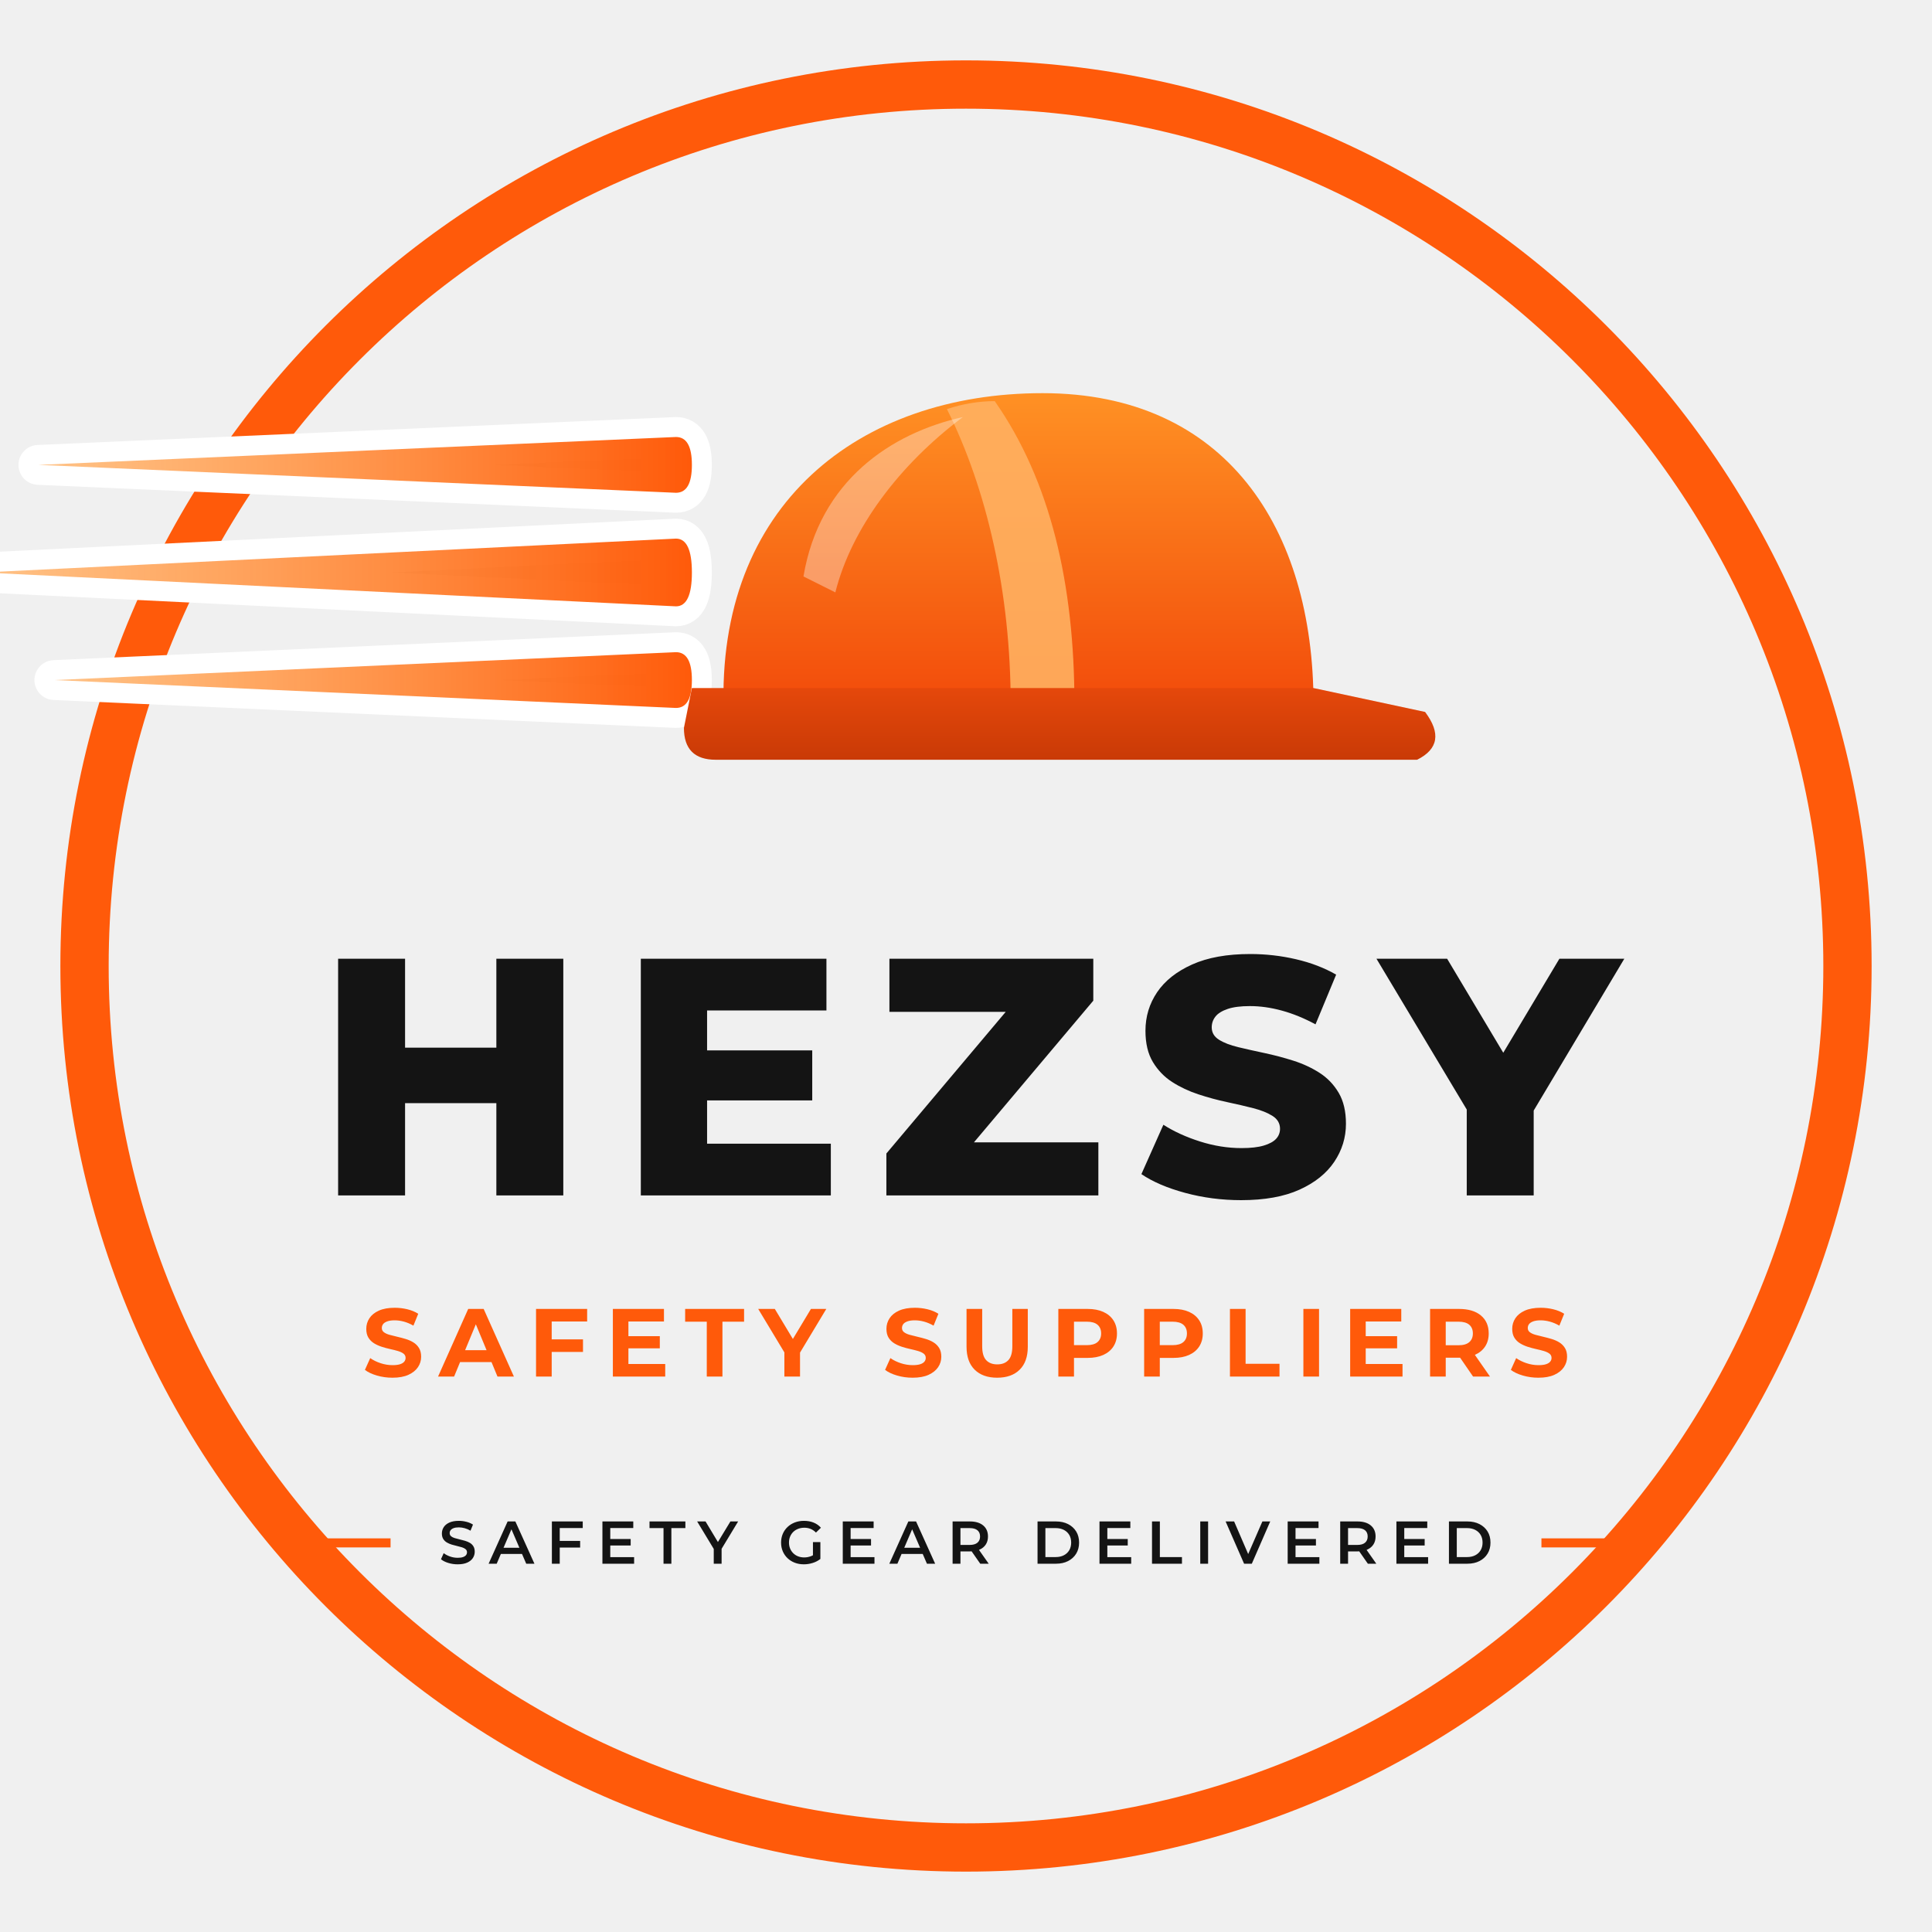
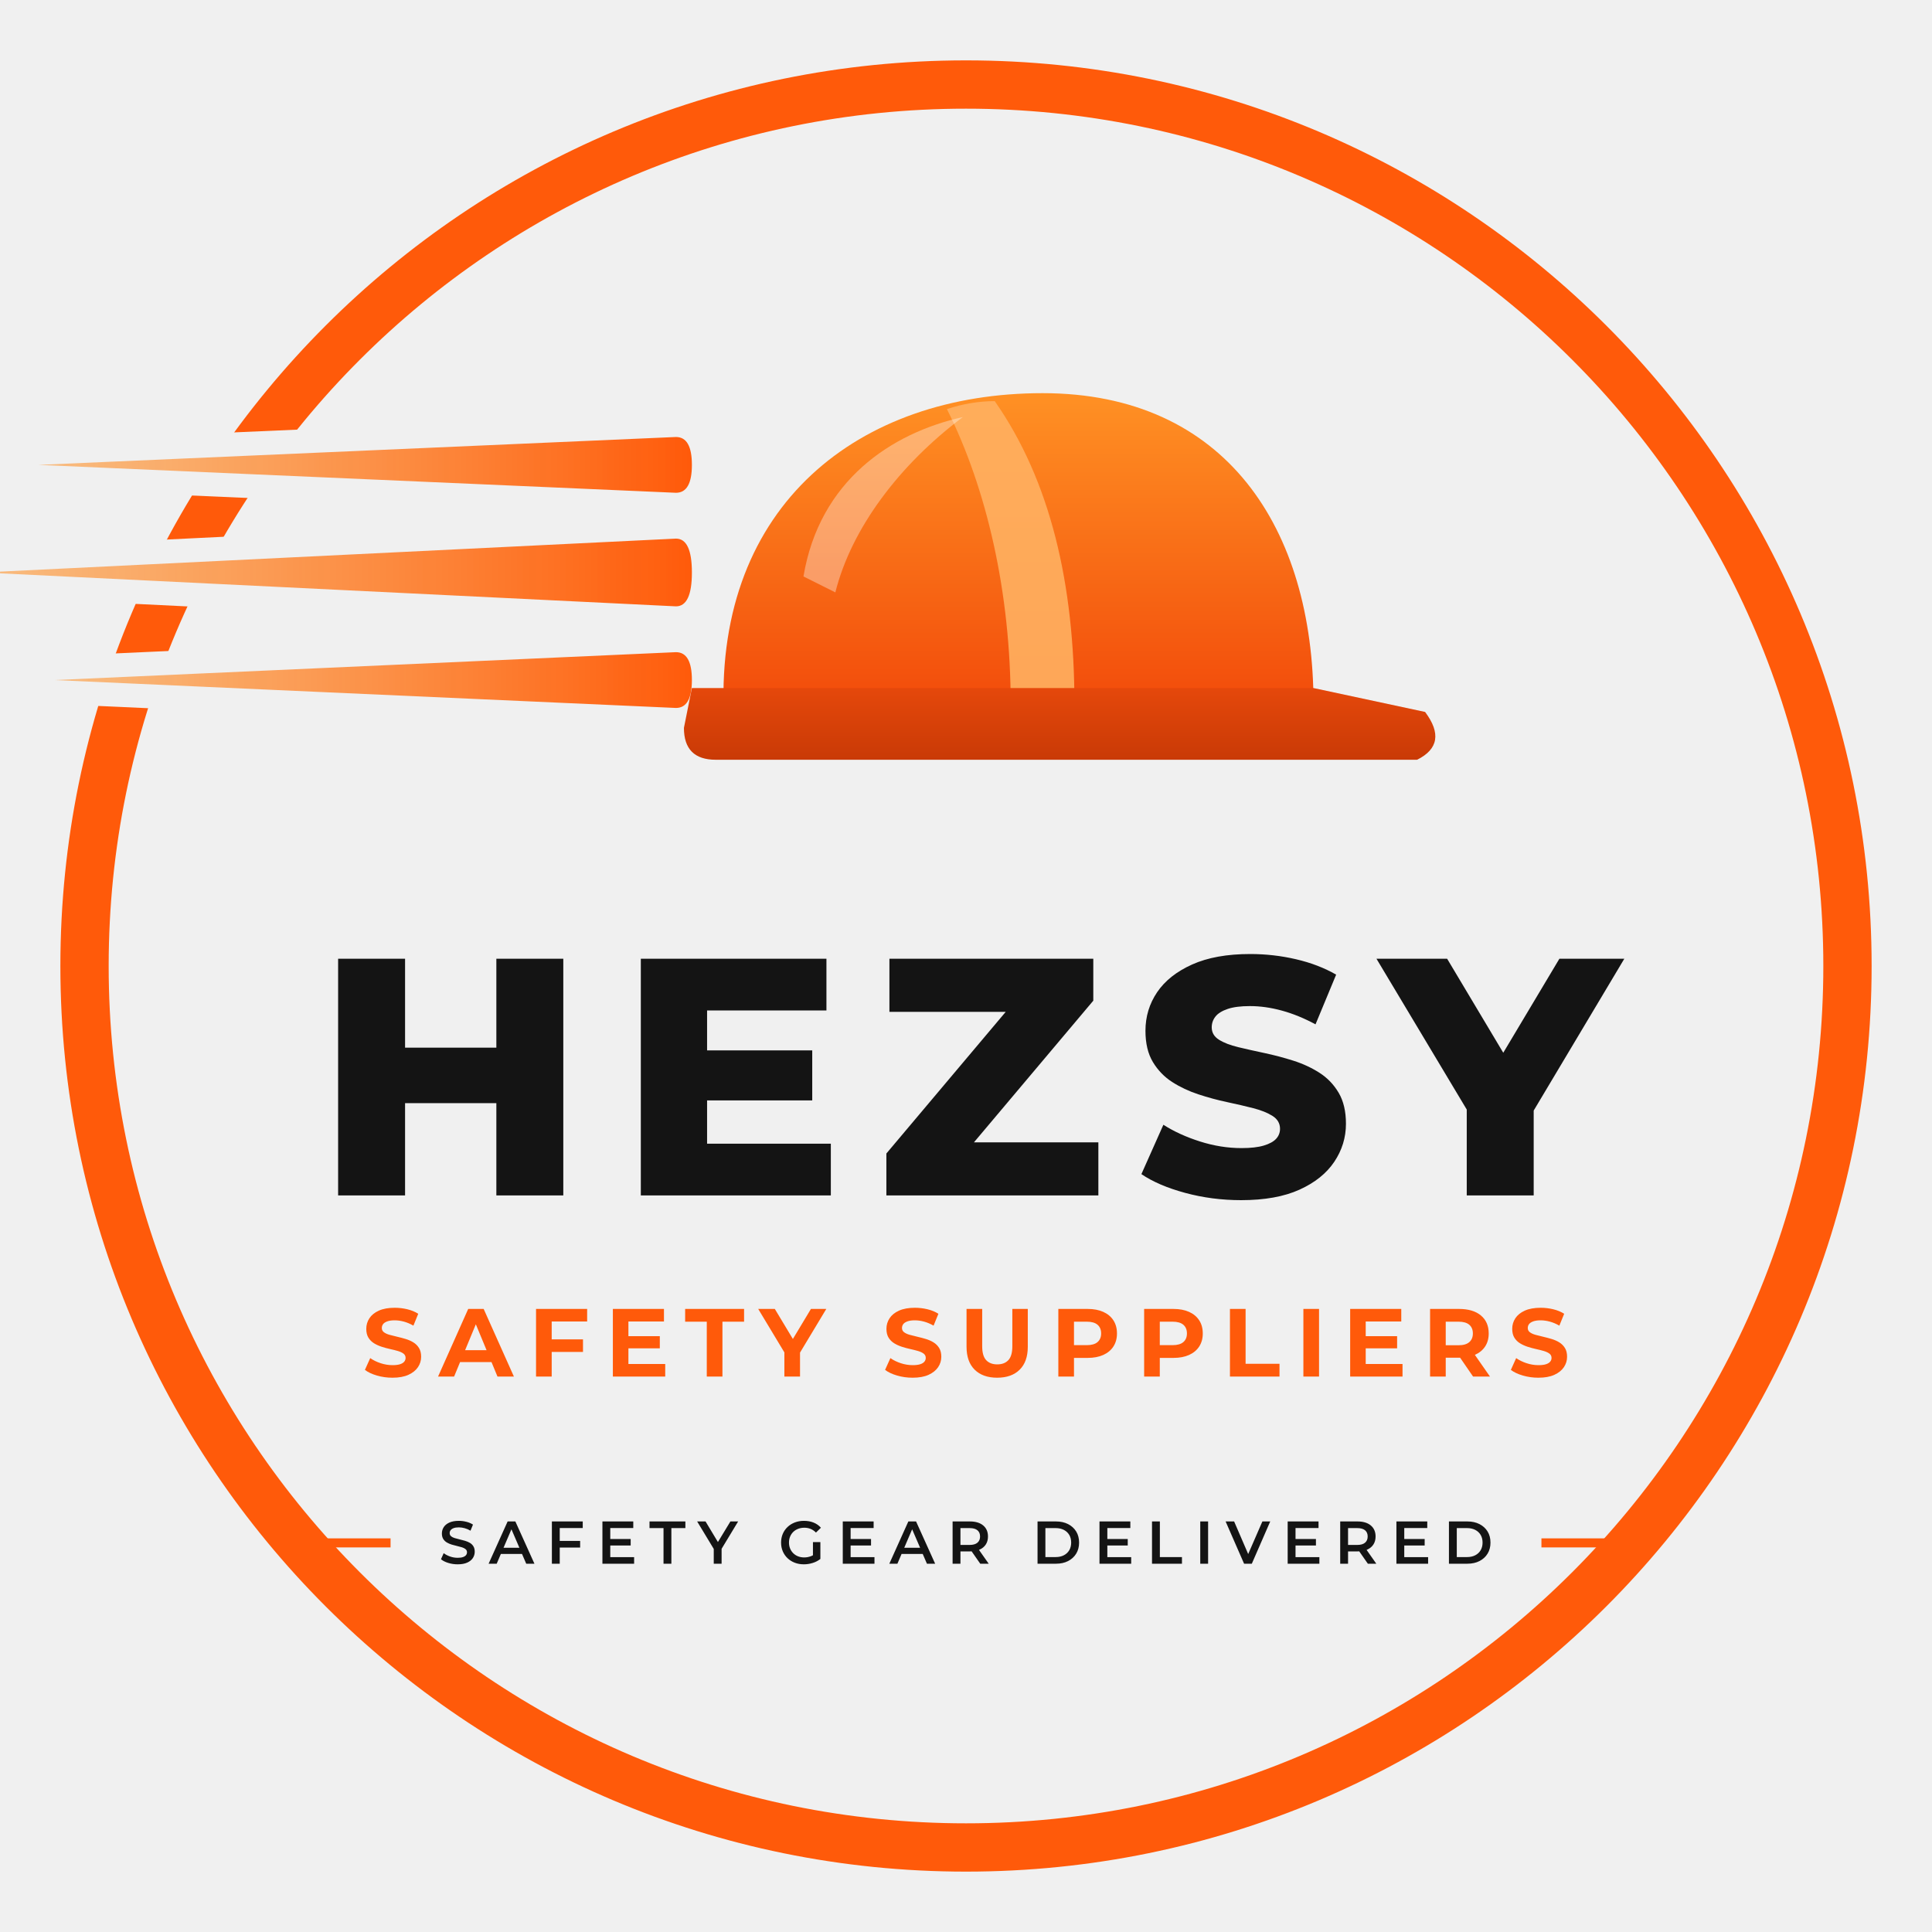
<svg xmlns="http://www.w3.org/2000/svg" viewBox="0 0 640 640" width="640" height="640">
  <defs>
    <linearGradient id="og" x1="0" y1="0" x2="0" y2="1">
      <stop offset="0" stop-color="#FF9124" />
      <stop offset="1" stop-color="#F24A0A" />
    </linearGradient>
    <linearGradient id="rim" x1="0" y1="0" x2="0" y2="1">
      <stop offset="0" stop-color="#E5480B" />
      <stop offset="1" stop-color="#C93A06" />
    </linearGradient>
    <linearGradient id="ln" x1="0" y1="0" x2="1" y2="0">
      <stop offset="0" stop-color="#FF9124" stop-opacity=".55" />
      <stop offset="1" stop-color="#FF5A0A" />
    </linearGradient>
  </defs>
-   <circle cx="320.0" cy="320.0" r="292.0" fill="none" stroke="#FF5A0A" stroke-width="16" />
+   <mask id="rm">
+     <rect width="640" height="640" fill="white" />
+     <g transform="translate(150 22) scale(1.32)">
+       <path d="M-104 100 L56 93.0 Q60 93.0 60 100 Q60 107.0 56 107.0 Z" fill="black" stroke="black" stroke-width="12" stroke-linejoin="round" />
+       <path d="M-118 127 L56 118.5 Q60 118.5 60 127 Q60 135.5 56 135.5 Z" fill="black" stroke="black" stroke-width="12" stroke-linejoin="round" />
+       <path d="M-100 154 L56 147.0 Q60 147.0 60 154 Q60 161.0 56 161.0 Z" fill="black" stroke="black" stroke-width="12" stroke-linejoin="round" />
+     </g>
+   </mask>
+   <circle cx="320.0" cy="320.0" r="292.0" fill="none" stroke="#FF5A0A" stroke-width="16" mask="url(#rm)" />
  <g transform="translate(150 22) scale(1.32)">
-     <path d="M-104 100 L56 93.0 Q60 93.0 60 100 Q60 107.0 56 107.0 Z" fill="url(#ln)" stroke="#FFFFFF" stroke-width="10" paint-order="stroke" stroke-linejoin="round" />
-     <path d="M-118 127 L56 118.5 Q60 118.5 60 127 Q60 135.5 56 135.5 Z" fill="url(#ln)" stroke="#FFFFFF" stroke-width="10" paint-order="stroke" stroke-linejoin="round" />
-     <path d="M-100 154 L56 147.0 Q60 147.0 60 154 Q60 161.0 56 161.0 Z" fill="url(#ln)" stroke="#FFFFFF" stroke-width="10" paint-order="stroke" stroke-linejoin="round" />
+     <path d="M-104 100 L56 93.0 Q60 93.0 60 100 Q60 107.0 56 107.0 Z" fill="url(#ln)" />
+     <path d="M-118 127 L56 118.5 Q60 118.5 60 127 Q60 135.5 56 135.5 Z" fill="url(#ln)" />
+     <path d="M-100 154 L56 147.0 Q60 147.0 60 154 Q60 161.0 56 161.0 Z" fill="url(#ln)" />
    <path fill="url(#og)" d="M68 162 C66 110 102 82 148 82 C194 82 216 116 216 160 Z" />
    <path fill="#FFB061" opacity=".9" d="M136 84 C150 104 156 130 156 160 H140 C140 132 134 106 124 86 Q130 84 136 84 Z" />
    <path fill="#FFFFFF" opacity=".35" d="M88 128 C92 104 110 92 128 88 C112 100 100 116 96 132 Z" />
    <path fill="url(#rim)" d="M60 156 H216 L244 162 Q250 170 242 174 H66 Q58 174 58 166 Z" />
  </g>
  <path fill="#141414" d="M164.424 396.0V365.424H134.184V396.0H112.008V317.6H134.184V347.056H164.424V317.6H186.6V396.0ZM212.28 396.0V317.6H273.768V334.736H234.232V347.952H269.064V364.528H234.232V378.864H275.224V396.0ZM293.624 396.0V382.112L333.16 335.184H294.632V317.6H362.168V331.488L322.632 378.416H363.848V396.0ZM411.144 397.568Q401.512 397.568 392.608 395.16Q383.704 392.752 378.104 388.944L385.384 372.592Q390.648 375.952 397.536 378.136Q404.424 380.32 411.256 380.32Q415.848 380.32 418.648 379.48Q421.448 378.64 422.736 377.24Q424.024 375.84 424.024 373.936Q424.024 371.248 421.56 369.68Q419.096 368.112 415.176 367.104Q411.256 366.096 406.496 365.088Q401.736 364.08 396.976 362.512Q392.216 360.944 388.296 358.424Q384.376 355.904 381.912 351.816Q379.448 347.728 379.448 341.456Q379.448 334.4 383.312 328.688Q387.176 322.976 394.904 319.504Q402.632 316.032 414.168 316.032Q421.896 316.032 429.344 317.768Q436.792 319.504 442.616 322.864L435.784 339.328Q430.184 336.304 424.696 334.792Q419.208 333.28 414.056 333.28Q409.464 333.28 406.664 334.232Q403.864 335.184 402.632 336.752Q401.4 338.32 401.4 340.336Q401.4 342.912 403.808 344.424Q406.216 345.936 410.192 346.888Q414.168 347.84 418.928 348.848Q423.688 349.856 428.448 351.368Q433.208 352.88 437.128 355.4Q441.048 357.92 443.456 362.008Q445.864 366.096 445.864 372.256Q445.864 379.088 442.0 384.856Q438.136 390.624 430.464 394.096Q422.792 397.568 411.144 397.568ZM485.88 396.0V367.552L455.976 317.6H479.384L497.976 348.736L516.568 317.6H538.072L508.056 367.888V396.0Z" />
  <path fill="#FF5A0A" d="M130.004 456.384Q127.316 456.384 124.852 455.664Q122.388 454.944 120.884 453.792L122.644 449.888Q124.084 450.912 126.052 451.568Q128.02 452.224 130.036 452.224Q131.572 452.224 132.516 451.92Q133.46 451.616 133.908 451.072Q134.356 450.528 134.356 449.824Q134.356 448.928 133.652 448.4Q132.948 447.872 131.796 447.536Q130.644 447.2 129.252 446.896Q127.86 446.592 126.468 446.144Q125.076 445.696 123.924 444.992Q122.772 444.288 122.052 443.136Q121.332 441.984 121.332 440.192Q121.332 438.272 122.372 436.688Q123.412 435.104 125.508 434.16Q127.604 433.216 130.772 433.216Q132.884 433.216 134.932 433.712Q136.98 434.208 138.548 435.2L136.948 439.136Q135.38 438.24 133.812 437.808Q132.244 437.376 130.74 437.376Q129.236 437.376 128.276 437.728Q127.316 438.08 126.9 438.64Q126.484 439.2 126.484 439.936Q126.484 440.8 127.188 441.328Q127.892 441.856 129.044 442.176Q130.196 442.496 131.588 442.816Q132.98 443.136 134.372 443.552Q135.764 443.968 136.916 444.672Q138.068 445.376 138.788 446.528Q139.508 447.68 139.508 449.44Q139.508 451.328 138.452 452.896Q137.396 454.464 135.3 455.424Q133.204 456.384 130.004 456.384ZM145.116 456.0 155.1 433.6H160.22L170.236 456.0H164.796L162.812 451.2H152.412L150.428 456.0ZM161.18 447.264 157.628 438.688 154.076 447.264ZM177.572 456.0V433.6H194.5V437.76H182.756V443.68H193.124V447.84H182.756V456.0ZM203.02 456.0V433.6H219.948V437.76H208.172V442.624H218.572V446.656H208.172V451.84H220.364V456.0ZM234.132 456.0V437.824H226.964V433.6H246.484V437.824H239.316V456.0ZM259.836 456.0V448.0L251.164 433.6H256.668L262.652 443.552L268.636 433.6H273.724L265.02 448.064V456.0ZM302.316 456.384Q299.628 456.384 297.164 455.664Q294.7 454.944 293.196 453.792L294.956 449.888Q296.396 450.912 298.364 451.568Q300.332 452.224 302.348 452.224Q303.884 452.224 304.828 451.92Q305.772 451.616 306.22 451.072Q306.668 450.528 306.668 449.824Q306.668 448.928 305.964 448.4Q305.26 447.872 304.108 447.536Q302.956 447.2 301.564 446.896Q300.172 446.592 298.78 446.144Q297.388 445.696 296.236 444.992Q295.084 444.288 294.364 443.136Q293.644 441.984 293.644 440.192Q293.644 438.272 294.684 436.688Q295.724 435.104 297.82 434.16Q299.916 433.216 303.084 433.216Q305.196 433.216 307.244 433.712Q309.292 434.208 310.86 435.2L309.26 439.136Q307.692 438.24 306.124 437.808Q304.556 437.376 303.052 437.376Q301.548 437.376 300.588 437.728Q299.628 438.08 299.212 438.64Q298.796 439.2 298.796 439.936Q298.796 440.8 299.5 441.328Q300.204 441.856 301.356 442.176Q302.508 442.496 303.9 442.816Q305.292 443.136 306.684 443.552Q308.076 443.968 309.228 444.672Q310.38 445.376 311.1 446.528Q311.82 447.68 311.82 449.44Q311.82 451.328 310.764 452.896Q309.708 454.464 307.612 455.424Q305.516 456.384 302.316 456.384ZM330.324 456.384Q325.556 456.384 322.868 453.728Q320.18 451.072 320.18 446.144V433.6H325.364V445.952Q325.364 449.152 326.676 450.56Q327.988 451.968 330.356 451.968Q332.724 451.968 334.036 450.56Q335.348 449.152 335.348 445.952V433.6H340.468V446.144Q340.468 451.072 337.78 453.728Q335.092 456.384 330.324 456.384ZM350.588 456.0V433.6H360.284Q363.292 433.6 365.468 434.576Q367.644 435.552 368.828 437.376Q370.012 439.2 370.012 441.728Q370.012 444.224 368.828 446.048Q367.644 447.872 365.468 448.848Q363.292 449.824 360.284 449.824H355.772V456.0ZM355.772 445.6H359.996Q362.396 445.6 363.58 444.576Q364.764 443.552 364.764 441.728Q364.764 439.872 363.58 438.848Q362.396 437.824 359.996 437.824H355.772ZM379.012 456.0V433.6H388.708Q391.716 433.6 393.892 434.576Q396.068 435.552 397.252 437.376Q398.436 439.2 398.436 441.728Q398.436 444.224 397.252 446.048Q396.068 447.872 393.892 448.848Q391.716 449.824 388.708 449.824H384.196V456.0ZM384.196 445.6H388.42Q390.82 445.6 392.004 444.576Q393.188 443.552 393.188 441.728Q393.188 439.872 392.004 438.848Q390.82 437.824 388.42 437.824H384.196ZM407.436 456.0V433.6H412.62V451.776H423.852V456.0ZM431.764 456.0V433.6H436.948V456.0ZM447.26 456.0V433.6H464.188V437.76H452.412V442.624H462.812V446.656H452.412V451.84H464.604V456.0ZM473.732 456.0V433.6H483.3Q487.972 433.6 490.564 435.76Q493.156 437.92 493.156 441.728Q493.156 444.224 491.972 446.032Q490.788 447.84 488.612 448.8Q488.58 448.8 488.58 448.832L493.572 456.0H487.972L483.684 449.76Q483.556 449.76 483.428 449.76H478.916V456.0ZM478.916 445.632H483.14Q485.54 445.632 486.724 444.592Q487.908 443.552 487.908 441.728Q487.908 439.872 486.724 438.848Q485.54 437.824 483.14 437.824H478.916ZM509.612 456.384Q506.924 456.384 504.46 455.664Q501.996 454.944 500.492 453.792L502.252 449.888Q503.692 450.912 505.66 451.568Q507.628 452.224 509.644 452.224Q511.18 452.224 512.124 451.92Q513.068 451.616 513.516 451.072Q513.964 450.528 513.964 449.824Q513.964 448.928 513.26 448.4Q512.556 447.872 511.404 447.536Q510.252 447.2 508.86 446.896Q507.468 446.592 506.076 446.144Q504.684 445.696 503.532 444.992Q502.38 444.288 501.66 443.136Q500.94 441.984 500.94 440.192Q500.94 438.272 501.98 436.688Q503.02 435.104 505.116 434.16Q507.212 433.216 510.38 433.216Q512.492 433.216 514.54 433.712Q516.588 434.208 518.156 435.2L516.556 439.136Q514.988 438.24 513.42 437.808Q511.852 437.376 510.348 437.376Q508.844 437.376 507.884 437.728Q506.924 438.08 506.508 438.64Q506.092 439.2 506.092 439.936Q506.092 440.8 506.796 441.328Q507.5 441.856 508.652 442.176Q509.804 442.496 511.196 442.816Q512.588 443.136 513.98 443.552Q515.372 443.968 516.524 444.672Q517.676 445.376 518.396 446.528Q519.116 447.68 519.116 449.44Q519.116 451.328 518.06 452.896Q517.004 454.464 514.908 455.424Q512.812 456.384 509.612 456.384Z" />
  <path fill="#141414" d="M151.6 518.2Q149.96 518.2 148.46 517.73Q146.96 517.26 146.08 516.52L146.98 514.5Q147.82 515.16 149.06 515.6Q150.3 516.04 151.6 516.04Q152.7 516.04 153.38 515.8Q154.06 515.56 154.38 515.15Q154.7 514.74 154.7 514.22Q154.7 513.58 154.24 513.19Q153.78 512.8 153.05 512.57Q152.32 512.34 151.43 512.14Q150.54 511.94 149.65 511.67Q148.76 511.4 148.03 510.97Q147.3 510.54 146.84 509.82Q146.38 509.1 146.38 507.98Q146.38 506.84 146.99 505.89Q147.6 504.94 148.85 504.37Q150.1 503.8 152.02 503.8Q153.28 503.8 154.52 504.12Q155.76 504.44 156.68 505.04L155.86 507.06Q154.92 506.5 153.92 506.23Q152.92 505.96 152.0 505.96Q150.92 505.96 150.25 506.22Q149.58 506.48 149.27 506.9Q148.96 507.32 148.96 507.86Q148.96 508.5 149.41 508.89Q149.86 509.28 150.59 509.5Q151.32 509.72 152.22 509.93Q153.12 510.14 154.01 510.4Q154.9 510.66 155.63 511.08Q156.36 511.5 156.81 512.22Q157.26 512.94 157.26 514.04Q157.26 515.16 156.65 516.11Q156.04 517.06 154.78 517.63Q153.52 518.2 151.6 518.2ZM161.86 518.0 168.16 504.0H170.72L177.04 518.0H174.32L172.92 514.76H165.92L164.54 518.0ZM172.06 512.72 169.42 506.6 166.8 512.72ZM182.82 518.0V504.0H193.04V506.18H185.42V510.44H192.18V512.64H185.42V518.0ZM199.56 518.0V504.0H209.78V506.18H202.16V509.82H208.92V511.96H202.16V515.82H210.06V518.0ZM219.8 518.0V506.2H215.16V504.0H227.04V506.2H222.4V518.0ZM236.44 518.0V513.1L230.94 504.0H233.72L237.82 510.82L241.96 504.0H244.52L239.04 513.06V518.0ZM266.28 518.2Q264.64 518.2 263.27 517.67Q261.9 517.14 260.88 516.17Q259.86 515.2 259.3 513.88Q258.74 512.56 258.74 511.0Q258.74 509.44 259.3 508.12Q259.86 506.8 260.89 505.83Q261.92 504.86 263.3 504.33Q264.68 503.8 266.32 503.8Q268.1 503.8 269.53 504.38Q270.96 504.96 271.94 506.08L270.3 507.68Q269.48 506.86 268.53 506.47Q267.58 506.08 266.44 506.08Q265.34 506.08 264.4 506.44Q263.46 506.8 262.78 507.46Q262.1 508.12 261.73 509.02Q261.36 509.92 261.36 511.0Q261.36 512.06 261.73 512.96Q262.1 513.86 262.78 514.53Q263.46 515.2 264.38 515.56Q265.3 515.92 266.42 515.92Q267.46 515.92 268.44 515.58Q268.88 515.44 269.3 515.2V510.84H271.76V516.42Q270.66 517.3 269.21 517.75Q267.76 518.2 266.28 518.2ZM279.18 518.0V504.0H289.4V506.18H281.78V509.82H288.54V511.96H281.78V515.82H289.68V518.0ZM294.6 518.0 300.9 504.0H303.46L309.78 518.0H307.06L305.66 514.76H298.66L297.28 518.0ZM304.8 512.72 302.16 506.6 299.54 512.72ZM315.56 518.0V504.0H321.3Q324.1 504.0 325.69 505.32Q327.28 506.64 327.28 508.98Q327.28 510.52 326.56 511.63Q325.84 512.74 324.52 513.32Q324.42 513.38 324.3 513.42L327.52 518.0H324.72L321.86 513.9Q321.6 513.92 321.32 513.92H318.16V518.0ZM318.16 511.78H321.2Q322.92 511.78 323.79 511.04Q324.66 510.3 324.66 508.98Q324.66 507.64 323.79 506.92Q322.92 506.2 321.2 506.2H318.16ZM343.7 518.0V504.0H349.82Q352.1 504.0 353.82 504.88Q355.54 505.76 356.5 507.32Q357.46 508.88 357.46 511.0Q357.46 513.1 356.5 514.67Q355.54 516.24 353.82 517.12Q352.1 518.0 349.82 518.0ZM346.3 515.8H349.7Q351.26 515.8 352.42 515.2Q353.58 514.6 354.21 513.52Q354.84 512.44 354.84 511.0Q354.84 509.54 354.21 508.47Q353.58 507.4 352.42 506.8Q351.26 506.2 349.7 506.2H346.3ZM364.22 518.0V504.0H374.44V506.18H366.82V509.82H373.58V511.96H366.82V515.82H374.72V518.0ZM381.62 518.0V504.0H384.22V515.8H391.54V518.0ZM397.6 518.0V504.0H400.2V518.0ZM412.12 518.0 406 504.0H408.82L413.48 514.8L418.18 504.0H420.78L414.68 518.0ZM426.56 518.0V504.0H436.78V506.18H429.16V509.82H435.92V511.96H429.16V515.82H437.06V518.0ZM443.96 518.0V504.0H449.7Q452.5 504.0 454.09 505.32Q455.68 506.64 455.68 508.98Q455.68 510.52 454.96 511.63Q454.24 512.74 452.92 513.32Q452.82 513.38 452.7 513.42L455.92 518.0H453.12L450.26 513.9Q450 513.92 449.72 513.92H446.56V518.0ZM446.56 511.78H449.6Q451.32 511.78 452.19 511.04Q453.06 510.3 453.06 508.98Q453.06 507.64 452.19 506.92Q451.32 506.2 449.6 506.2H446.56ZM462.58 518.0V504.0H472.8V506.18H465.18V509.82H471.94V511.96H465.18V515.82H473.08V518.0ZM479.98 518.0V504.0H486.1Q488.38 504.0 490.1 504.88Q491.82 505.76 492.78 507.32Q493.74 508.88 493.74 511.0Q493.74 513.1 492.78 514.67Q491.82 516.24 490.1 517.12Q488.38 518.0 486.1 518.0ZM482.58 515.8H485.98Q487.54 515.8 488.7 515.2Q489.86 514.6 490.49 513.52Q491.12 512.44 491.12 511.0Q491.12 509.54 490.49 508.47Q489.86 507.4 488.7 506.8Q487.54 506.2 485.98 506.2H482.58Z" />
  <rect x="100.0" y="509.6" width="29.38" height="3" fill="#FF5A0A" />
  <rect x="510.62" y="509.6" width="29.38" height="3" fill="#FF5A0A" />
</svg>
